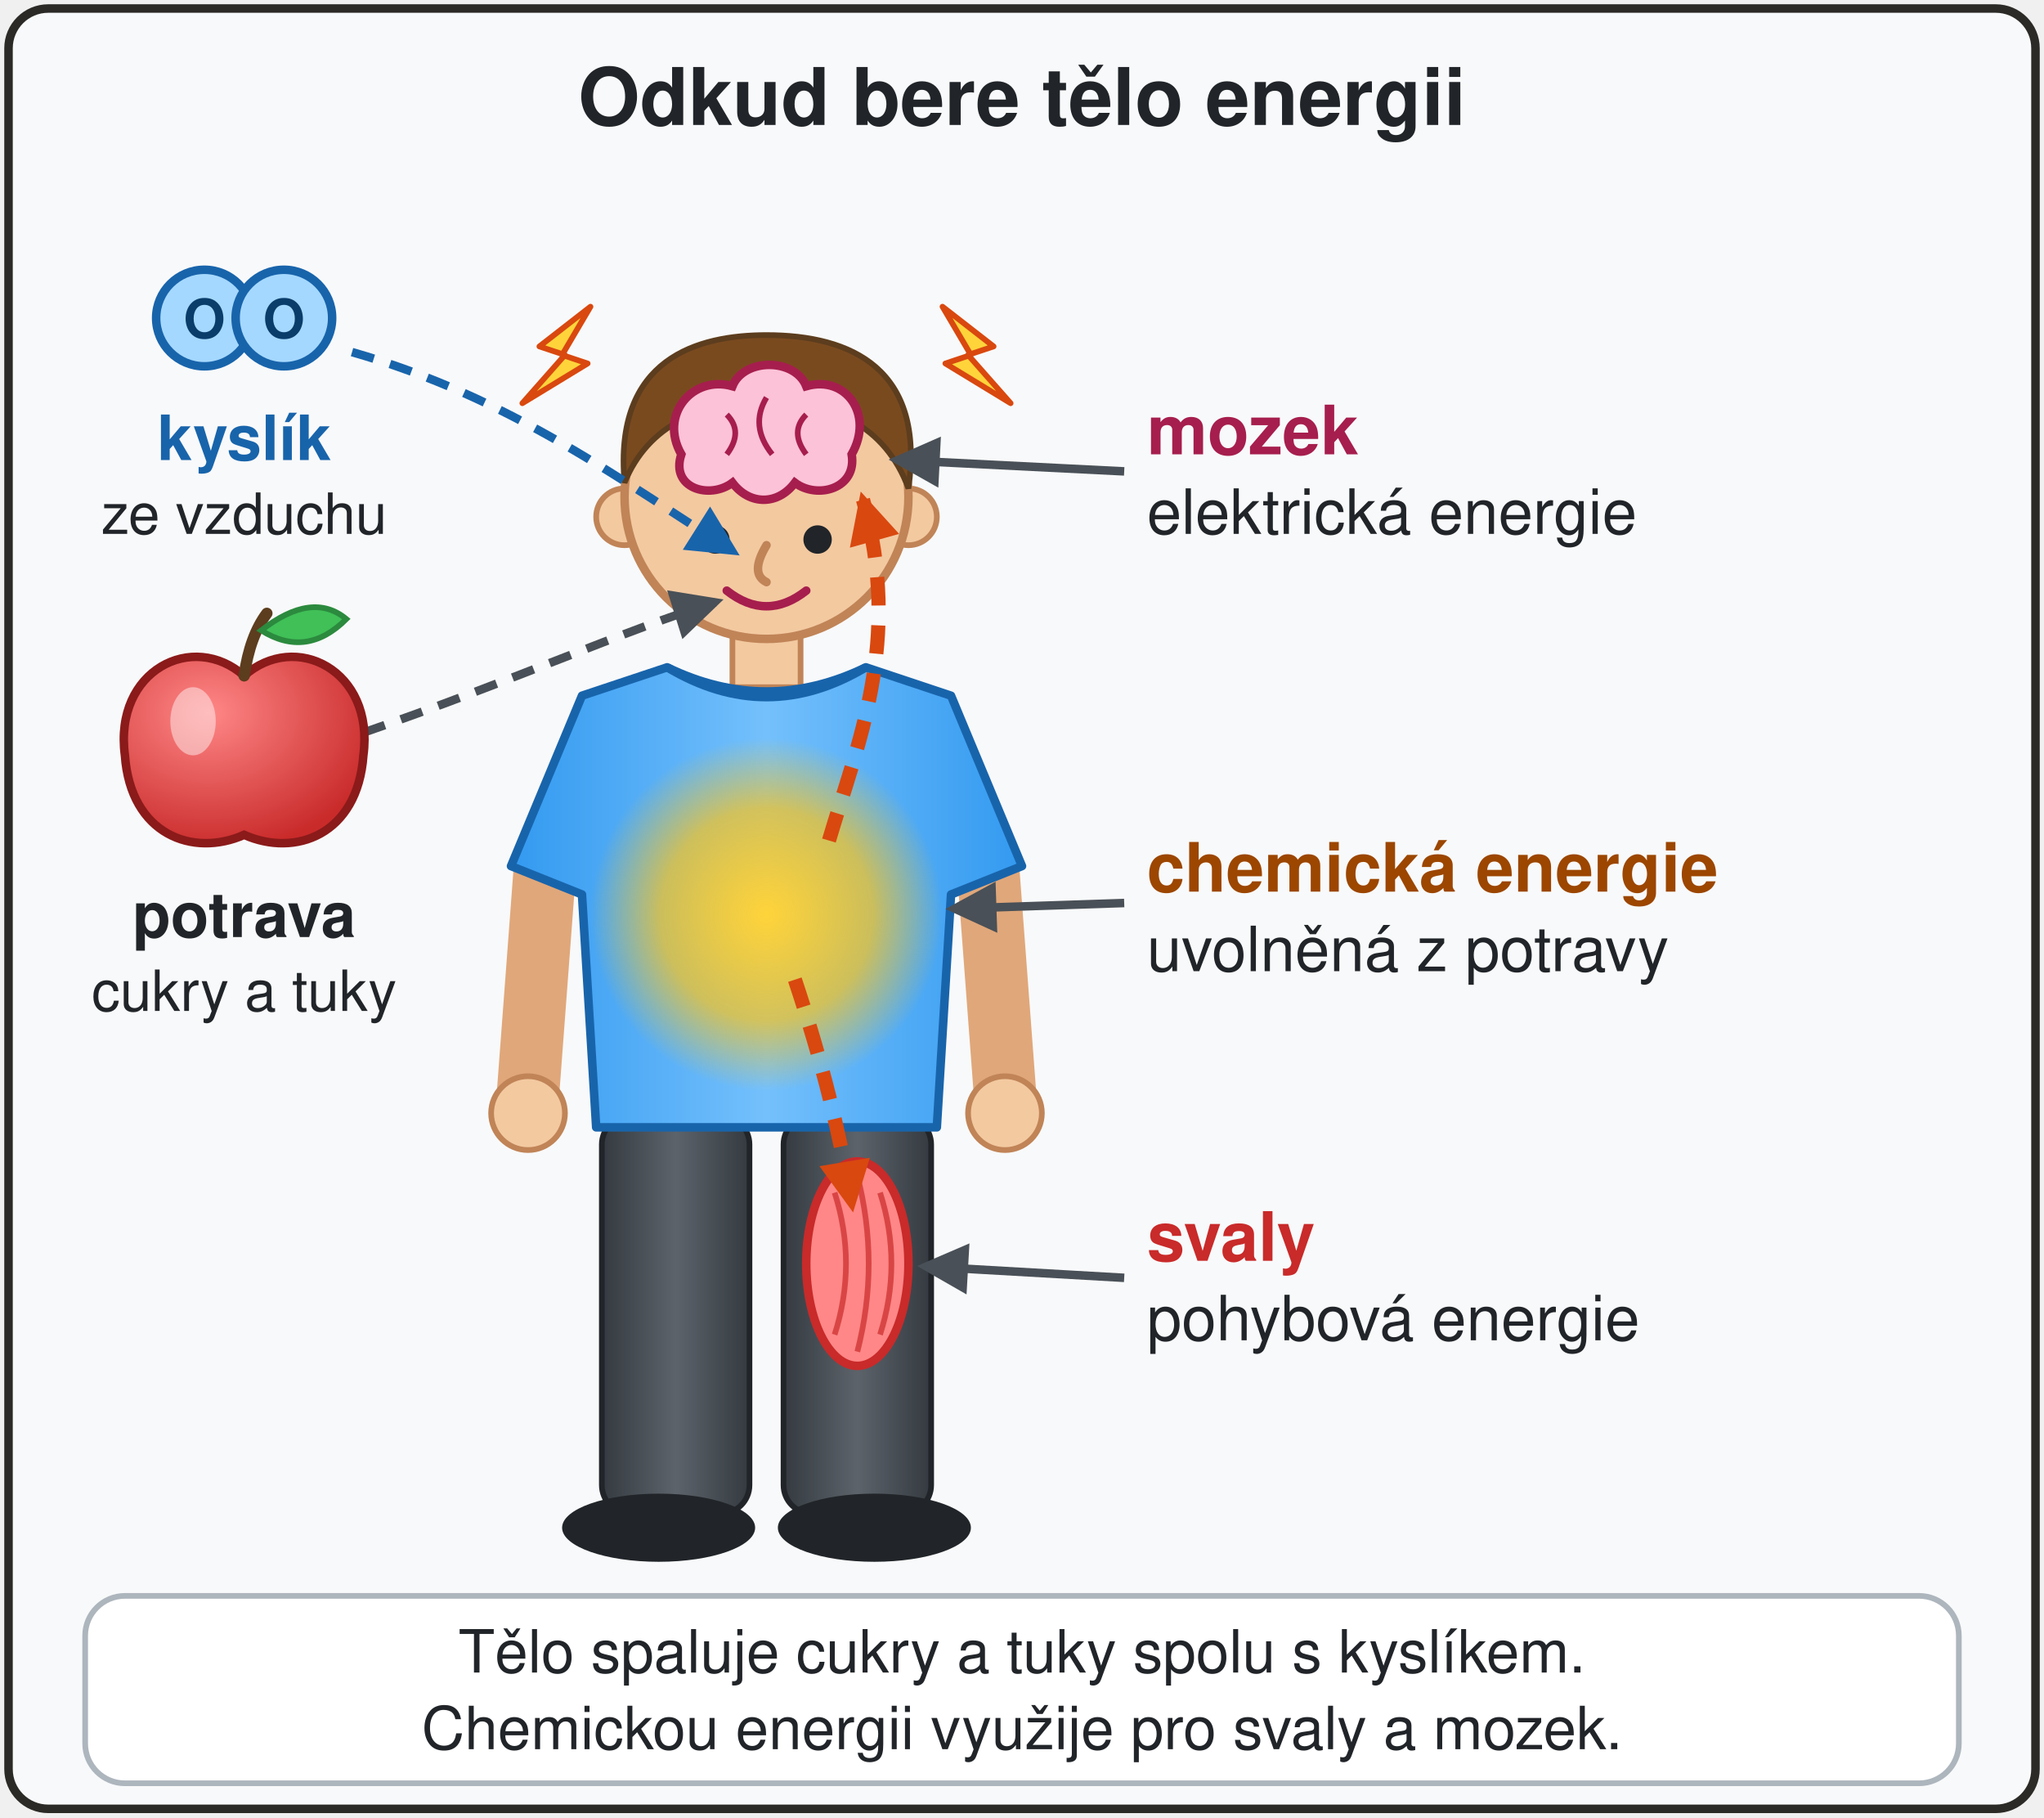
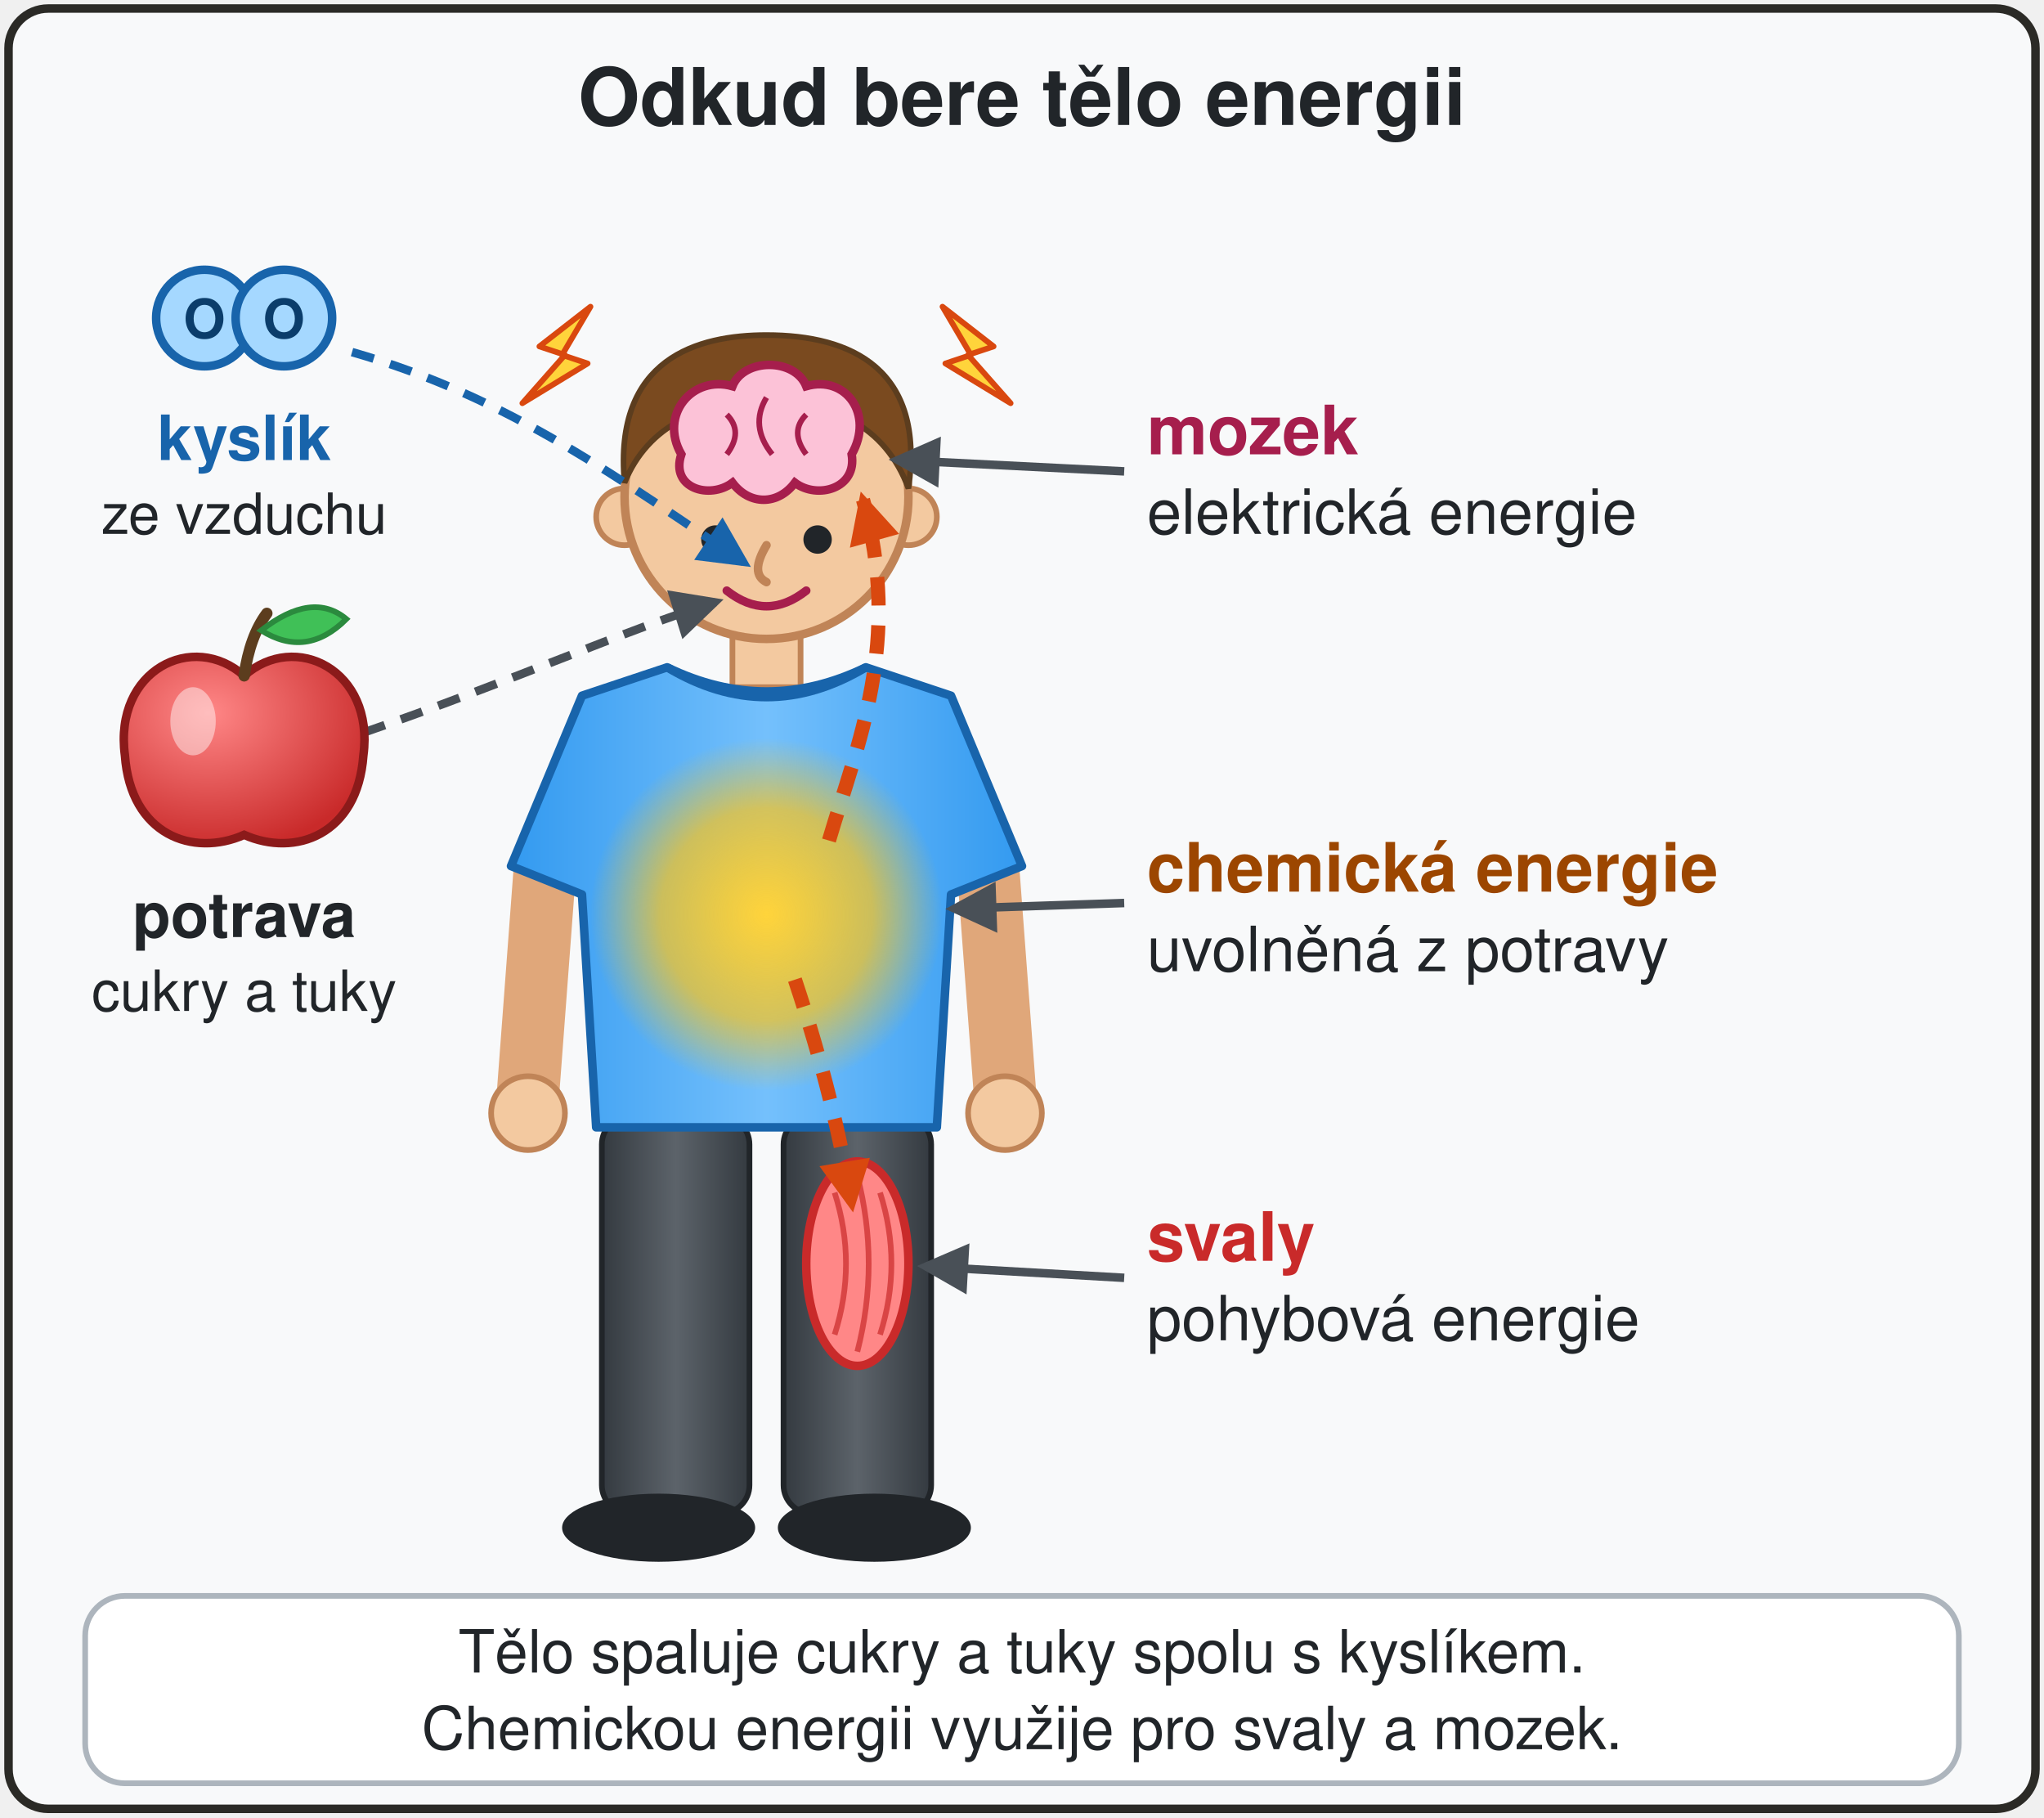
<svg xmlns="http://www.w3.org/2000/svg" viewBox="0 0 720 640" font-family="'Segoe UI', Helvetica, Arial, sans-serif" role="img" aria-label="Animace: kluk v modrém tričku. Zleva k jeho ústům putuje jablko (potrava, cukry a tuky) a k nosu kyslík ze vzduchu. V trupu se rozzáří žluté světlo s popiskem chemická energie. Z trupu běží energie nahoru do mozku, kolem hlavy zablikají blesky (mozek, elektrická energie), a dolů do svalu na noze, noha se pohne (svaly, pohybová energie). Dole věta: Tělo spaluje cukry a tuky spolu s kyslíkem. Chemickou energii využije pro svaly a mozek.">
  <style>
/* Předloha: PDF „Energetická hodnota potravin“ (8/2 Energie/6), s. 1, odrážky 1–4
   (potrava → tělo spaluje cukry a tuky s kyslíkem → chemická energie → svaly = pohybová, mozek = elektrická).
   PDF na straně nemá obrázek, animace ilustruje text strany. Cyklus 8 s:
   0–25 % jablko a kyslík doputují k ústům a nosu; 28–38 % rozzáří se chemická energie v těle;
-    40–60 % energie běží do mozku a do svalu; 60–90 % blikají blesky u hlavy a noha se pohne; 92–100 % návrat.
+    40–60 % energie běží do mozku a do svalu; 60–90 % blikají blesky u hlavy a noha se pohne; 92–100 % návrat. Šipky a popisky vstupů mizí spolu s jablkem a kyslíkem (29–92 %).
   Bez animace (reduced-motion) = koncový stav: vše vidět, záře svítí, blesky svítí, šipky ukazují cestu. */
.jidlo { transform-origin: 86px 262px; animation: jidlo 8s ease-in-out infinite; }
.kys { transform-origin: 86px 112px; animation: kys 8s ease-in-out infinite; }
+ .vst { animation: vst 8s ease-in-out infinite; }
.zare { animation: zare 8s ease-in-out infinite; }
.pu { opacity: 0; animation: pu 8s ease-in-out infinite; }
.pd { opacity: 0; animation: pd 8s ease-in-out infinite; }
.blesk { animation: blesk 8s linear infinite; }
.noha { transform-origin: 302px 400px; animation: noha 8s ease-in-out infinite; }
@keyframes jidlo { 0%, 4% { transform: translate(0,0) scale(1); opacity: 1; } 24% { transform: translate(172px,-52px) scale(0.3); opacity: 1; } 29% { transform: translate(172px,-52px) scale(0.3); opacity: 0; } 92% { transform: translate(0,0) scale(1); opacity: 0; } 100% { transform: translate(0,0) scale(1); opacity: 1; } }
@keyframes kys { 0%, 4% { transform: translate(0,0) scale(1); opacity: 1; } 24% { transform: translate(172px,84px) scale(0.4); opacity: 1; } 29% { transform: translate(172px,84px) scale(0.4); opacity: 0; } 92% { transform: translate(0,0) scale(1); opacity: 0; } 100% { transform: translate(0,0) scale(1); opacity: 1; } }
+ @keyframes vst { 0%, 24% { opacity: 1; } 29% { opacity: 0; } 92% { opacity: 0; } 100% { opacity: 1; } }
@keyframes zare { 0%, 27% { opacity: 0.1; } 38%, 90% { opacity: 1; } 100% { opacity: 0.1; } }
@keyframes pu { 0%, 39% { transform: translate(0,0); opacity: 0; } 41% { opacity: 1; } 58% { transform: translate(12px,-122px); opacity: 1; } 62%, 100% { transform: translate(12px,-122px); opacity: 0; } }
@keyframes pd { 0%, 39% { transform: translate(0,0); opacity: 0; } 41% { opacity: 1; } 58% { transform: translate(20px,92px); opacity: 1; } 62%, 100% { transform: translate(20px,92px); opacity: 0; } }
@keyframes blesk { 0%, 59% { opacity: 0; } 60%, 66% { opacity: 1; } 67%, 70% { opacity: 0.2; } 71%, 90% { opacity: 1; } 91%, 100% { opacity: 0; } }
@keyframes noha { 0%, 60% { transform: rotate(0deg); } 68% { transform: rotate(-14deg); } 76% { transform: rotate(0deg); } 84% { transform: rotate(-14deg); } 90%, 100% { transform: rotate(0deg); } }
- @media (prefers-reduced-motion: reduce) { .jidlo, .kys, .zare, .pu, .pd, .blesk, .noha { animation: none; } }
+ @media (prefers-reduced-motion: reduce) { .jidlo, .kys, .vst, .zare, .pu, .pd, .blesk, .noha { animation: none; } }
</style>
  <defs>
    <radialGradient id="jab" cx="35%" cy="30%" r="75%">
      <stop offset="0" stop-color="#ff8787" />
      <stop offset="1" stop-color="#c92a2a" />
    </radialGradient>
    <radialGradient id="zar" cx="50%" cy="50%" r="50%">
      <stop offset="0" stop-color="#ffd43b" stop-opacity="1" />
      <stop offset="0.6" stop-color="#fcc419" stop-opacity="0.7" />
      <stop offset="1" stop-color="#fcc419" stop-opacity="0" />
    </radialGradient>
    <linearGradient id="tri" x1="0" y1="0" x2="1" y2="0">
      <stop offset="0" stop-color="#339af0" />
      <stop offset="0.5" stop-color="#74c0fc" />
      <stop offset="1" stop-color="#339af0" />
    </linearGradient>
    <linearGradient id="kal" x1="0" y1="0" x2="1" y2="0">
      <stop offset="0" stop-color="#343a40" />
      <stop offset="0.5" stop-color="#5c636a" />
      <stop offset="1" stop-color="#343a40" />
    </linearGradient>
    <marker id="m-sed" markerUnits="userSpaceOnUse" markerWidth="18" markerHeight="18" refX="15" refY="9" orient="auto">
      <path d="M0,0 L18,9 L0,18 z" fill="#495057" />
    </marker>
    <marker id="m-mod" markerUnits="userSpaceOnUse" markerWidth="18" markerHeight="18" refX="15" refY="9" orient="auto">
      <path d="M0,0 L18,9 L0,18 z" fill="#1864ab" />
    </marker>
    <marker id="m-ora" markerUnits="userSpaceOnUse" markerWidth="18" markerHeight="18" refX="15" refY="9" orient="auto">
      <path d="M0,0 L18,9 L0,18 z" fill="#d9480f" />
    </marker>
  </defs>
  <rect x="3" y="3" width="714" height="634" rx="14" fill="#f8f9fa" stroke="#2b2a26" stroke-width="3" />
  <text x="360" y="44" font-size="28" font-weight="bold" fill="#212529" text-anchor="middle">Odkud bere tělo energii</text>
  <rect x="212" y="393" width="52" height="140" rx="10" fill="url(#kal)" stroke="#212529" stroke-width="2" />
  <ellipse cx="232" cy="538" rx="34" ry="12" fill="#212529" />
  <g class="noha">
    <rect x="276" y="393" width="52" height="140" rx="10" fill="url(#kal)" stroke="#212529" stroke-width="2" />
    <ellipse cx="308" cy="538" rx="34" ry="12" fill="#212529" />
    <ellipse cx="302" cy="445" rx="18" ry="36" fill="#ff8787" stroke="#c92a2a" stroke-width="3" />
    <path d="M294,420 q8,25 0,50 M302,414 q8,31 0,62 M310,420 q8,25 0,50" fill="none" stroke="#c92a2a" stroke-width="2" opacity="0.7" />
  </g>
  <path d="M192,305 L186,385" stroke="#e0a77a" stroke-width="22" stroke-linecap="round" />
  <path d="M348,305 L354,385" stroke="#e0a77a" stroke-width="22" stroke-linecap="round" />
  <circle cx="186" cy="392" r="13" fill="#f3c9a0" stroke="#c08457" stroke-width="2" />
  <circle cx="354" cy="392" r="13" fill="#f3c9a0" stroke="#c08457" stroke-width="2" />
  <rect x="258" y="218" width="24" height="24" fill="#f3c9a0" stroke="#c08457" stroke-width="2" />
  <path d="M205,245 L235,235 Q270,252 305,235 L335,245 L360,305 L335,315 L330,397 L210,397 L205,315 L180,305 Z" fill="url(#tri)" stroke="#1864ab" stroke-width="3" stroke-linejoin="round" />
  <path d="M235,235 Q270,256 305,235" fill="none" stroke="#1864ab" stroke-width="3" />
  <circle class="zare" cx="270" cy="322" r="62" fill="url(#zar)" />
  <circle cx="220" cy="182" r="10" fill="#f3c9a0" stroke="#c08457" stroke-width="2" />
  <circle cx="320" cy="182" r="10" fill="#f3c9a0" stroke="#c08457" stroke-width="2" />
  <circle cx="270" cy="175" r="50" fill="#f3c9a0" stroke="#c08457" stroke-width="3" />
  <path d="M220,170 C216,126 246,118 270,118 C300,118 326,130 320,172 C312,150 292,140 270,144 C248,140 228,150 220,170 Z" fill="#7a4a1f" stroke="#5c3d1e" stroke-width="2" />
  <path d="M240,160 C232,146 244,132 258,136 C262,126 280,126 284,136 C298,132 308,146 300,160 C302,172 288,176 280,170 C274,178 264,178 258,170 C250,176 236,172 240,160 Z" fill="#fcc2d7" stroke="#a61e4d" stroke-width="3" />
  <path d="M256,146 q6,6 0,14 M270,140 q-6,10 2,20 M284,146 q-6,6 0,14" fill="none" stroke="#a61e4d" stroke-width="2" />
  <circle cx="252" cy="190" r="5" fill="#212529" />
  <circle cx="288" cy="190" r="5" fill="#212529" />
  <path d="M270,192 q-6,10 0,13" fill="none" stroke="#c08457" stroke-width="3" stroke-linecap="round" />
  <path d="M256,208 Q270,219 284,208" fill="none" stroke="#a61e4d" stroke-width="3" stroke-linecap="round" />
  <g class="blesk" fill="#ffd43b" stroke="#d9480f" stroke-width="2" stroke-linejoin="round">
    <path d="M332,108 L350,122 L341,125 L356,142 L333,128 L342,125 Z" />
    <path d="M208,108 L190,122 L199,125 L184,142 L207,128 L198,125 Z" />
  </g>
  <path d="M292,296 C302,262 318,226 304,176" fill="none" stroke="#d9480f" stroke-width="5" stroke-dasharray="10 7" marker-end="url(#m-ora)" />
  <path d="M280,345 C290,375 296,400 300,424" fill="none" stroke="#d9480f" stroke-width="5" stroke-dasharray="10 7" marker-end="url(#m-ora)" />
  <circle class="pu" cx="292" cy="300" r="10" fill="#ffd43b" stroke="#d9480f" stroke-width="3" />
  <circle class="pd" cx="280" cy="340" r="10" fill="#ffd43b" stroke="#d9480f" stroke-width="3" />
-   <path d="M124,124 C180,140 220,170 258,194" fill="none" stroke="#1864ab" stroke-width="3" stroke-dasharray="8 6" marker-end="url(#m-mod)" />
-   <path d="M128,258 C180,240 220,222 252,212" fill="none" stroke="#495057" stroke-width="3" stroke-dasharray="8 6" marker-end="url(#m-sed)" />
+   <g class="vst">
+     <path d="M124,124 C180,140 220,170 262,198" fill="none" stroke="#1864ab" stroke-width="3" stroke-dasharray="8 6" marker-end="url(#m-mod)" />
+     <path d="M128,258 C180,240 220,222 252,212" fill="none" stroke="#495057" stroke-width="3" stroke-dasharray="8 6" marker-end="url(#m-sed)" />
+   </g>
  <g class="kys">
    <circle cx="72" cy="112" r="17" fill="#a5d8ff" stroke="#1864ab" stroke-width="3" />
    <circle cx="100" cy="112" r="17" fill="#a5d8ff" stroke="#1864ab" stroke-width="3" />
    <text x="72" y="119" font-size="19" font-weight="bold" fill="#0b3d6b" text-anchor="middle">O</text>
    <text x="100" y="119" font-size="19" font-weight="bold" fill="#0b3d6b" text-anchor="middle">O</text>
  </g>
-   <text x="86" y="162" font-size="22" font-weight="bold" fill="#1864ab" text-anchor="middle">kyslík</text>
-   <text x="86" y="188" font-size="20" fill="#212529" text-anchor="middle">ze vzduchu</text>
+   <g class="vst">
+     <text x="86" y="162" font-size="22" font-weight="bold" fill="#1864ab" text-anchor="middle">kyslík</text>
+     <text x="86" y="188" font-size="20" fill="#212529" text-anchor="middle">ze vzduchu</text>
+   </g>
  <g class="jidlo">
    <g transform="translate(86,262)">
      <path d="M0,-24 C18,-40 46,-26 42,4 C40,32 18,40 0,32 C-18,40 -40,32 -42,4 C-46,-26 -18,-40 0,-24 Z" fill="url(#jab)" stroke="#8b1a1a" stroke-width="3" />
      <path d="M0,-24 q2,-14 8,-22" fill="none" stroke="#5c3d1e" stroke-width="4" stroke-linecap="round" />
      <path d="M6,-40 q18,-14 30,-4 q-14,14 -30,4 Z" fill="#40c057" stroke="#2b8a3e" stroke-width="2" />
      <ellipse cx="-18" cy="-8" rx="8" ry="12" fill="#ffffff" opacity="0.45" />
    </g>
  </g>
-   <text x="86" y="330" font-size="22" font-weight="bold" fill="#212529" text-anchor="middle">potrava</text>
-   <text x="86" y="356" font-size="20" fill="#212529" text-anchor="middle">cukry a tuky</text>
+   <g class="vst">
+     <text x="86" y="330" font-size="22" font-weight="bold" fill="#212529" text-anchor="middle">potrava</text>
+     <text x="86" y="356" font-size="20" fill="#212529" text-anchor="middle">cukry a tuky</text>
+   </g>
  <path d="M396,166 L316,162" fill="none" stroke="#495057" stroke-width="3" marker-end="url(#m-sed)" />
  <text x="404" y="160" font-size="24" font-weight="bold" fill="#a61e4d">mozek</text>
  <text x="404" y="188" font-size="22" fill="#212529">elektrická energie</text>
  <path d="M396,318 L336,320" fill="none" stroke="#495057" stroke-width="3" marker-end="url(#m-sed)" />
  <text x="404" y="314" font-size="24" font-weight="bold" fill="#9c4600">chemická energie</text>
  <text x="404" y="342" font-size="22" fill="#212529">uvolněná z potravy</text>
  <path d="M396,450 L326,446" fill="none" stroke="#495057" stroke-width="3" marker-end="url(#m-sed)" />
  <text x="404" y="444" font-size="24" font-weight="bold" fill="#c92a2a">svaly</text>
  <text x="404" y="472" font-size="22" fill="#212529">pohybová energie</text>
  <rect x="30" y="562" width="660" height="66" rx="14" fill="#ffffff" stroke="#adb5bd" stroke-width="2" />
  <text x="360" y="589" font-size="21" fill="#212529" text-anchor="middle">Tělo spaluje cukry a tuky spolu s kyslíkem.</text>
  <text x="360" y="616" font-size="21" fill="#212529" text-anchor="middle">Chemickou energii využije pro svaly a mozek.</text>
</svg>
